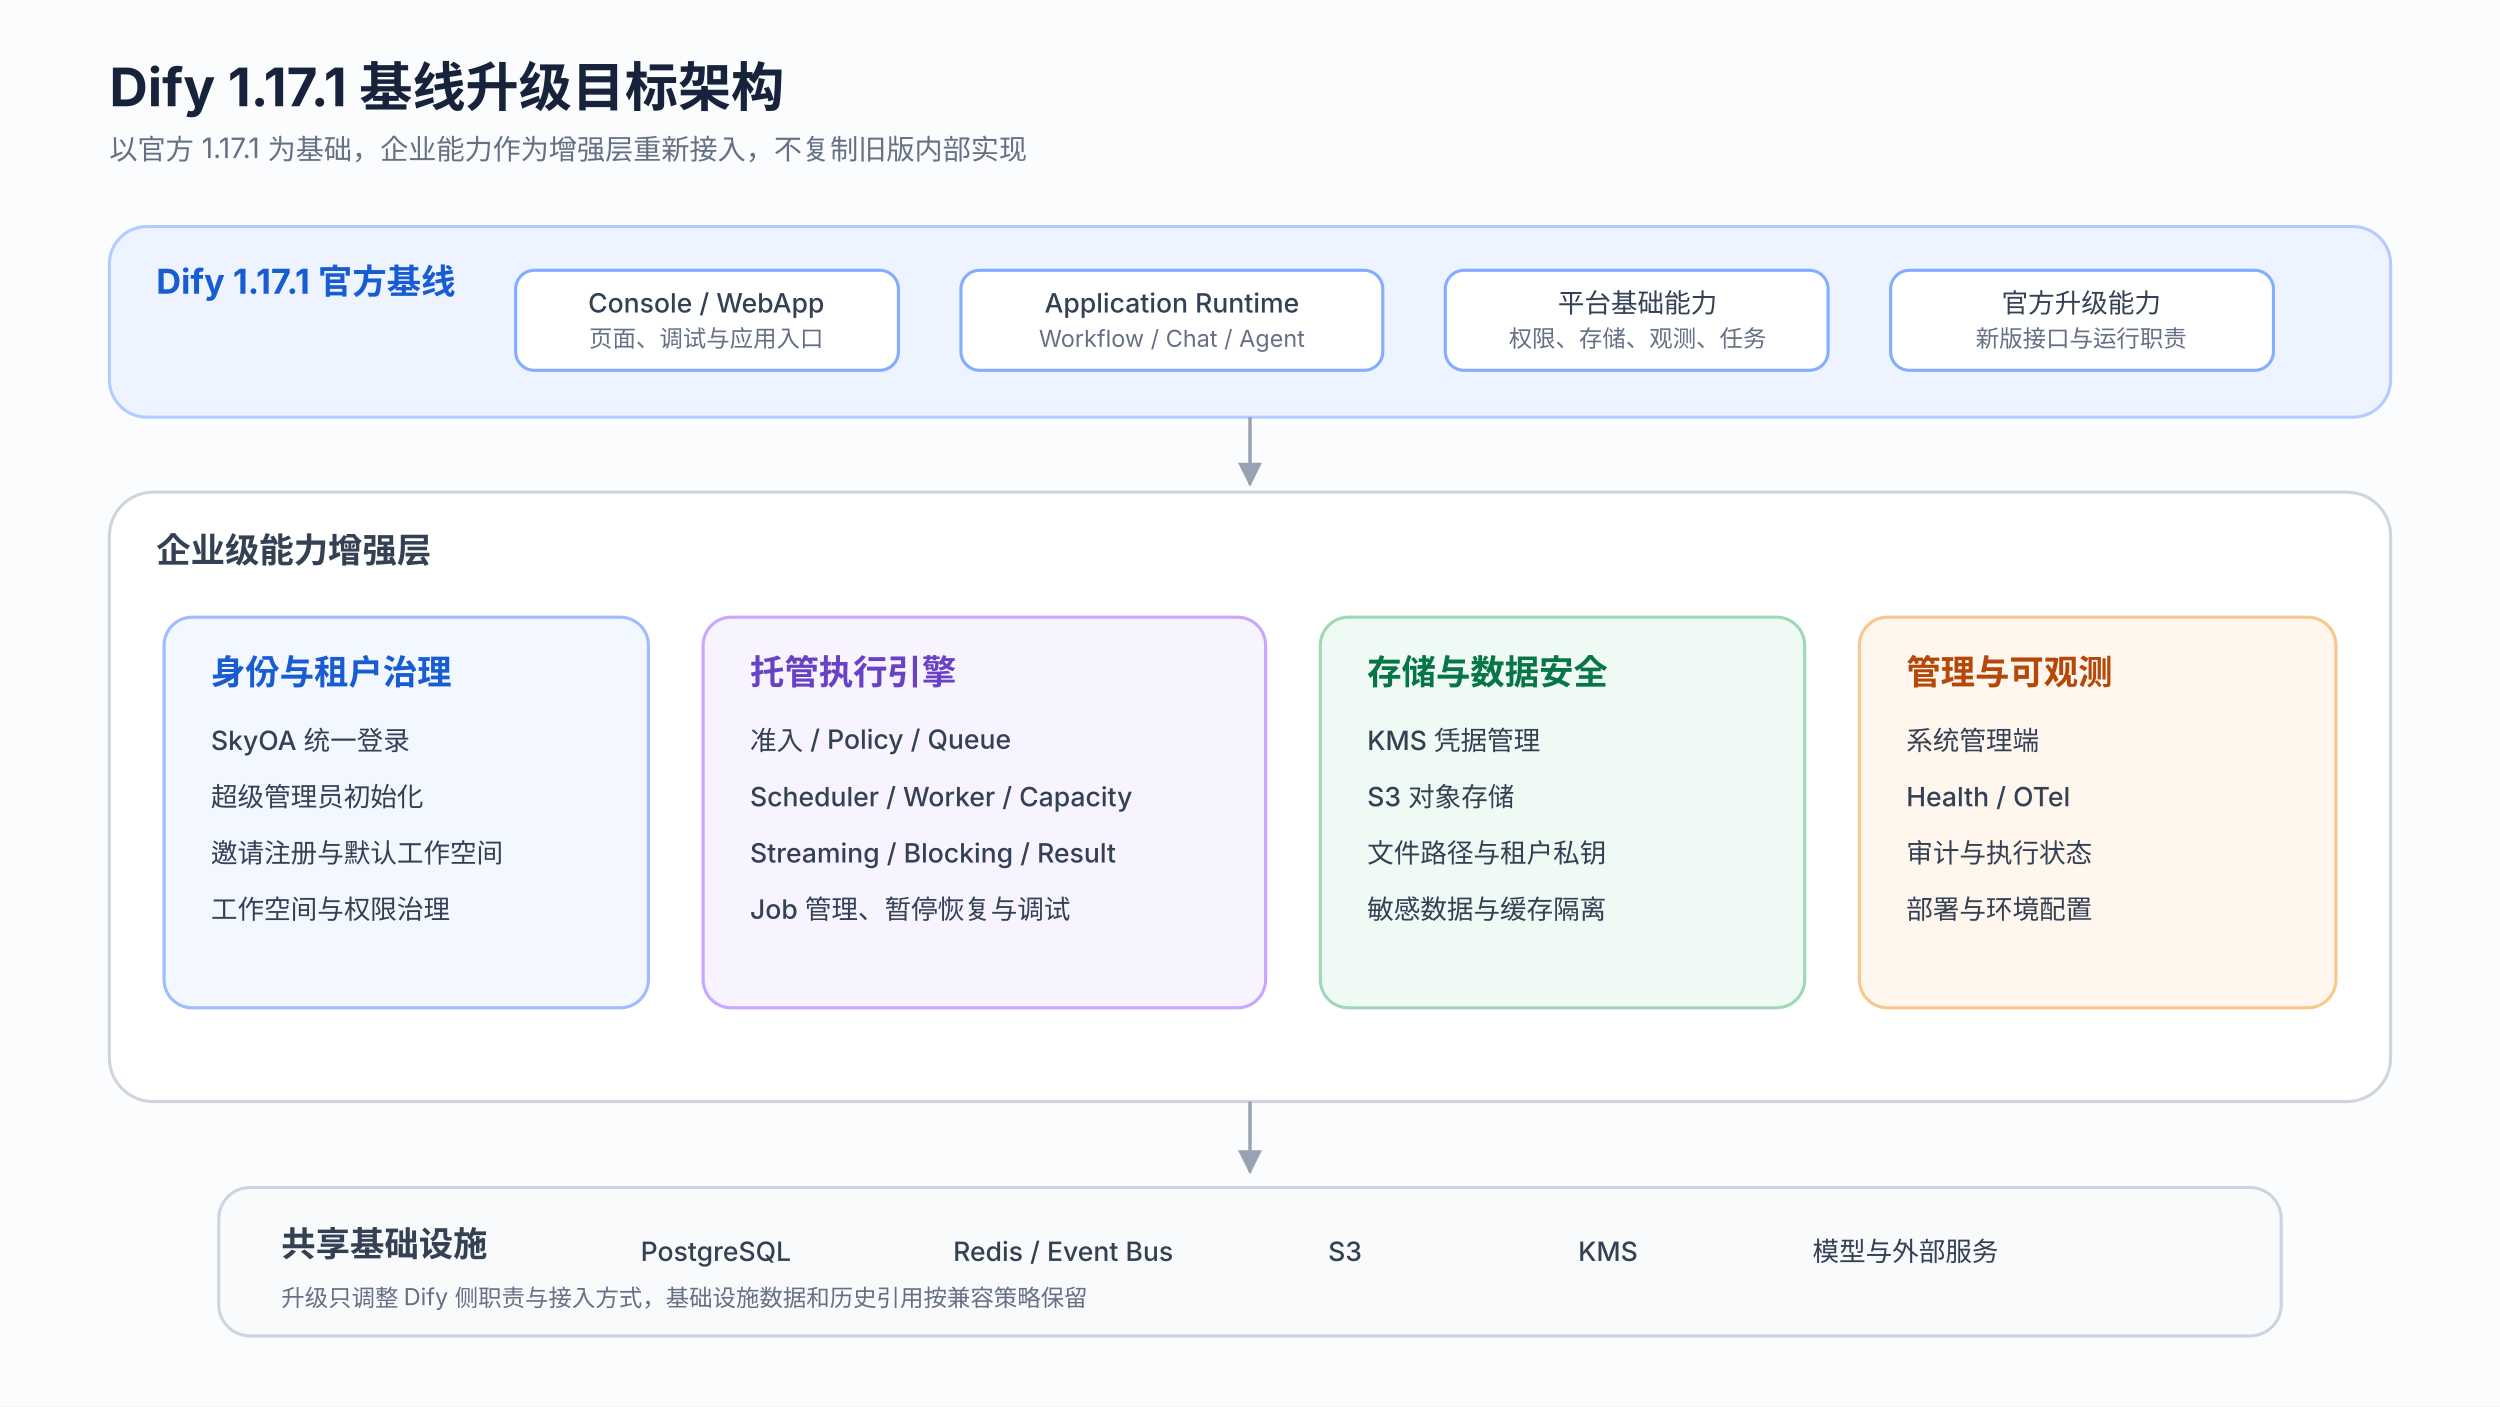
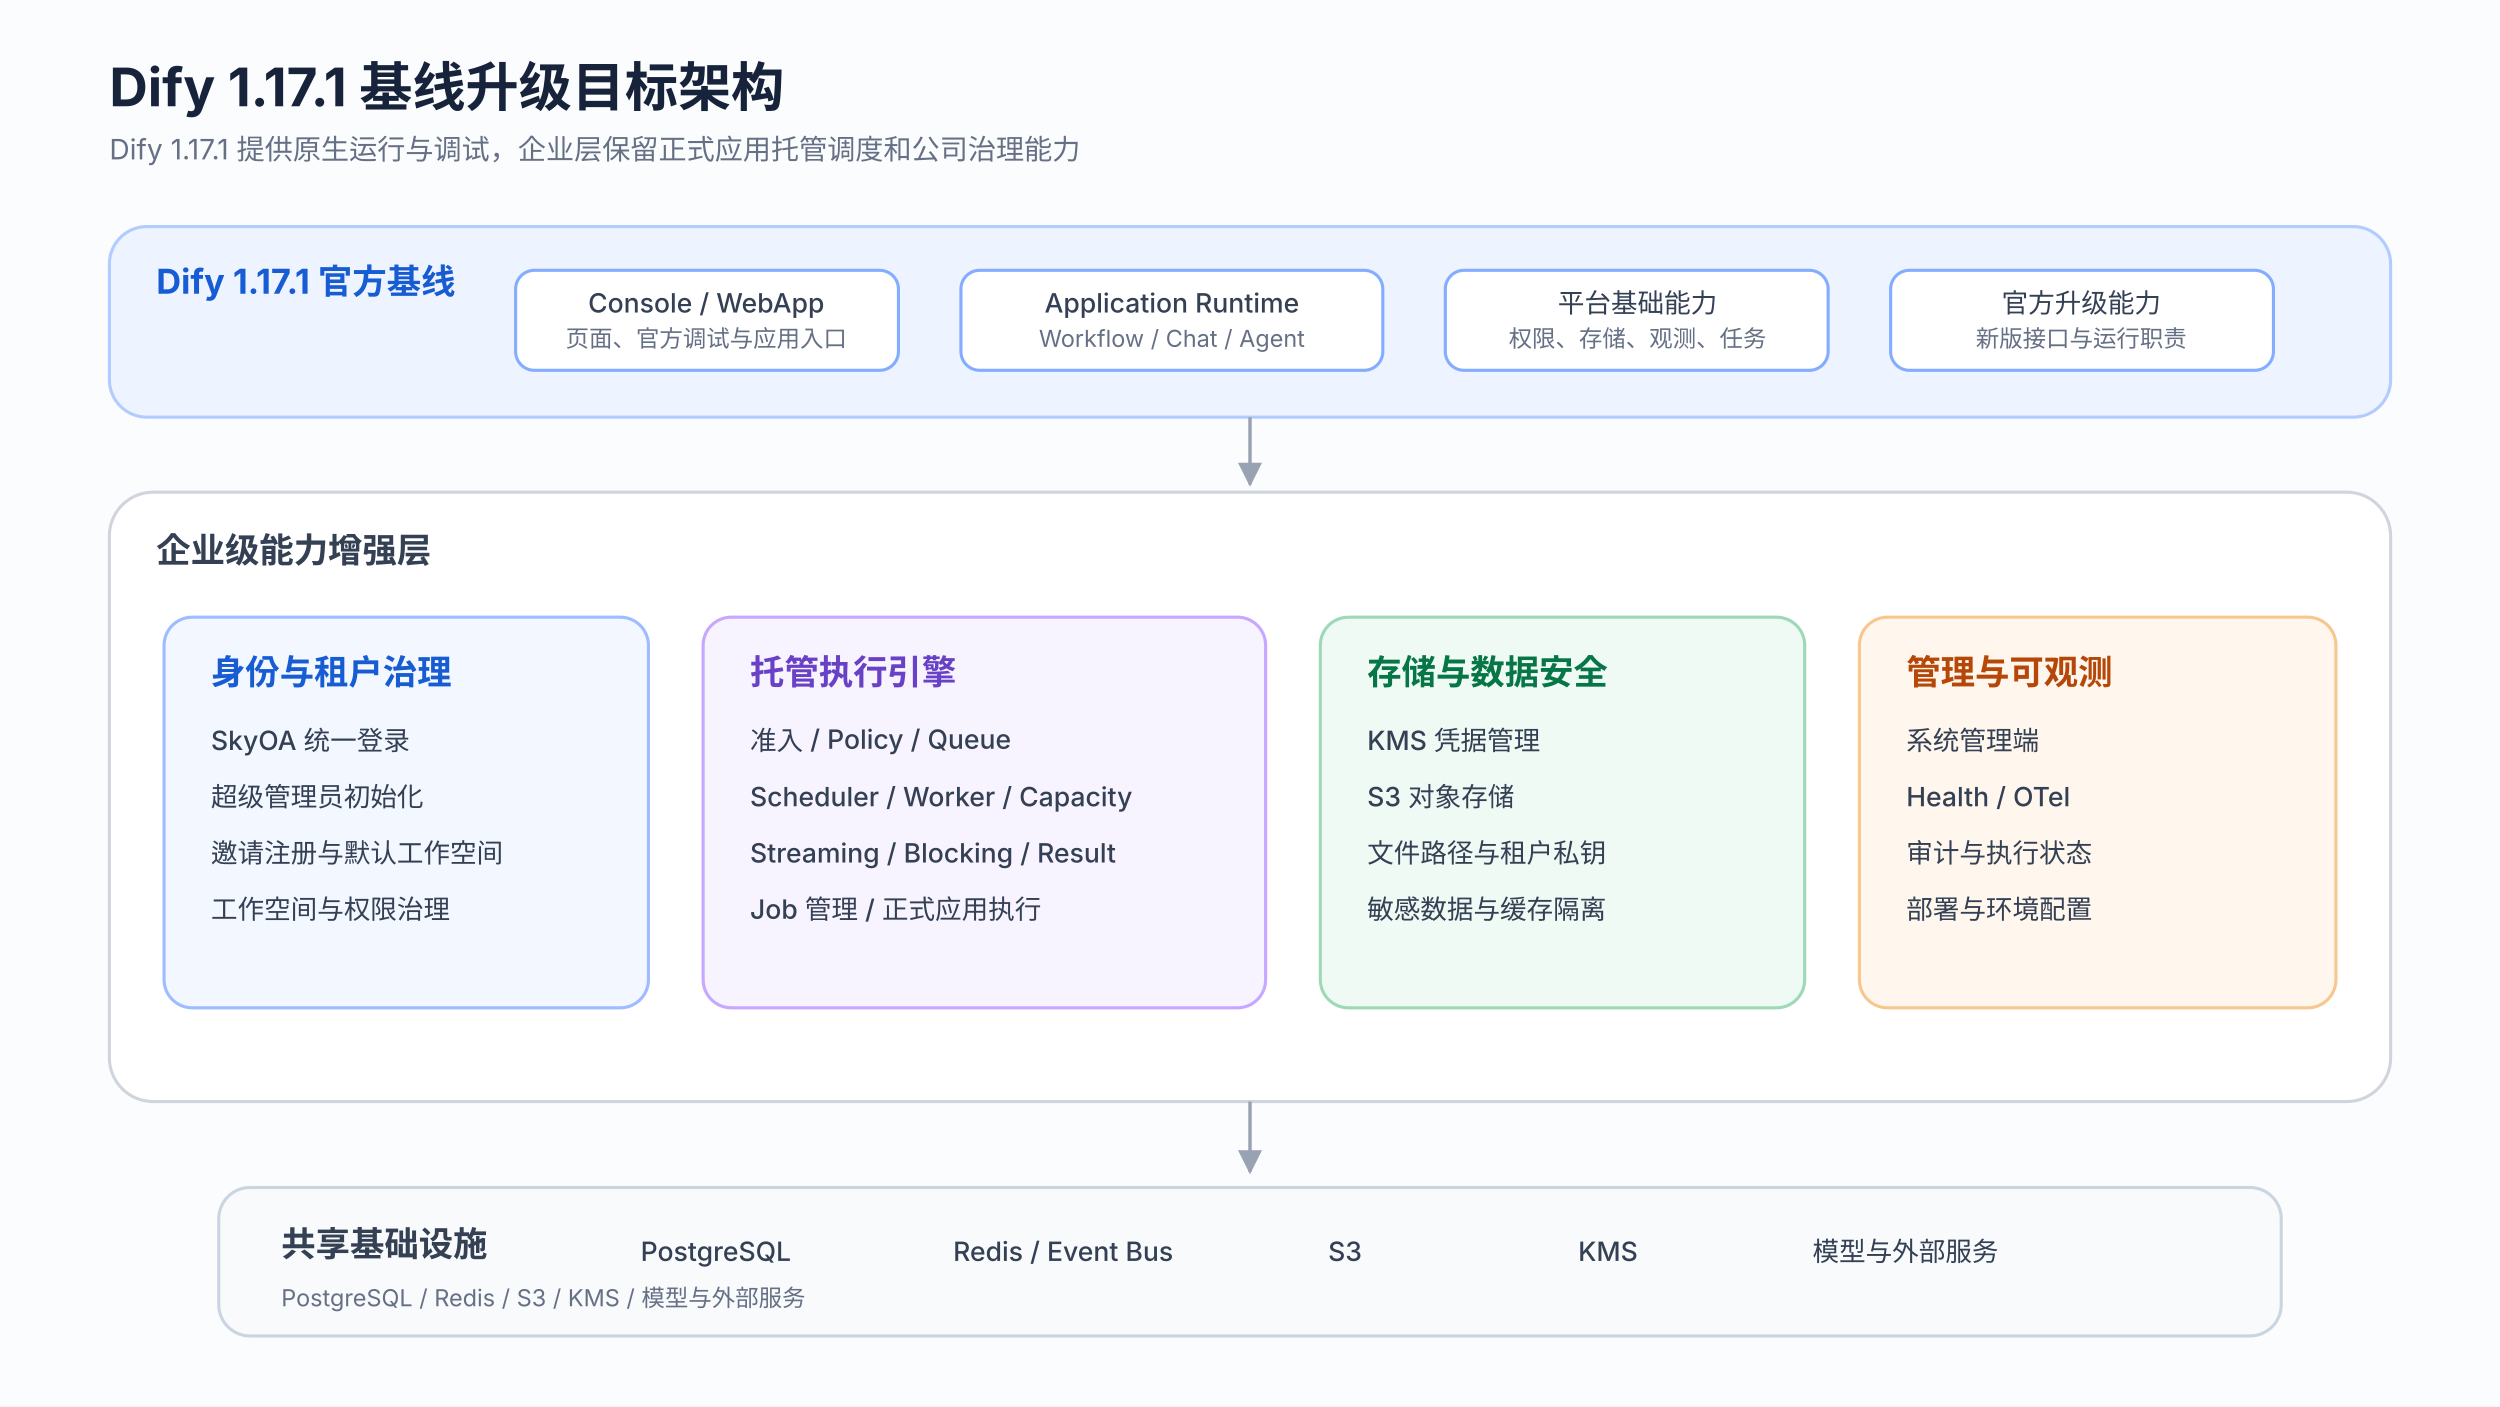
<svg xmlns="http://www.w3.org/2000/svg" width="1600" height="900" viewBox="0 0 1600 900">
  <defs>
    <style>
      .title{font:700 34px -apple-system,BlinkMacSystemFont,"Segoe UI","PingFang SC","Microsoft YaHei",sans-serif;fill:#17223b}
      .sub{font:400 18px -apple-system,BlinkMacSystemFont,"Segoe UI","PingFang SC","Microsoft YaHei",sans-serif;fill:#667085}
      .h{font:700 22px -apple-system,BlinkMacSystemFont,"Segoe UI","PingFang SC","Microsoft YaHei",sans-serif}
      .t{font:500 17px -apple-system,BlinkMacSystemFont,"Segoe UI","PingFang SC","Microsoft YaHei",sans-serif;fill:#344054}
      .s{font:400 15px -apple-system,BlinkMacSystemFont,"Segoe UI","PingFang SC","Microsoft YaHei",sans-serif;fill:#667085}
      .box{fill:#fff;stroke-width:2}
      .arrow{stroke:#98a2b3;stroke-width:2.2;fill:none;marker-end:url(#arrow)}
    </style>
    <marker id="arrow" viewBox="0 0 10 10" refX="9" refY="5" markerWidth="7" markerHeight="7" orient="auto-start-reverse">
      <path d="M 0 0 L 10 5 L 0 10 z" fill="#98a2b3" />
    </marker>
  </defs>
  <rect width="1600" height="900" fill="#fbfcfe" />
  <text x="70" y="68" class="title">Dify 1.17.1 基线升级目标架构</text>
-   <text x="70" y="102" class="sub">以官方 1.17.1 为基础，企业能力作为增强层重新接入，不复制旧版内部实现</text>
+   <text x="70" y="102" class="sub">Dify 1.17.1 提供原生运行与调试，企业层保留正式应用托管调度和公司治理能力</text>
  <rect x="70" y="145" rx="24" ry="24" width="1460" height="122" fill="#eef4ff" stroke="#b2ccff" stroke-width="2" />
  <text x="100" y="188" class="h" fill="#175cd3">Dify 1.17.1 官方基线</text>
  <rect x="330" y="173" rx="12" ry="12" width="245" height="64" class="box" stroke="#84adff" />
  <text x="452" y="200" text-anchor="middle" class="t">Console / WebApp</text>
-   <text x="452" y="222" text-anchor="middle" class="s">页面、调试与应用入口</text>
+   <text x="452" y="222" text-anchor="middle" class="s">页面、官方调试与应用入口</text>
  <rect x="615" y="173" rx="12" ry="12" width="270" height="64" class="box" stroke="#84adff" />
  <text x="750" y="200" text-anchor="middle" class="t">Application Runtime</text>
  <text x="750" y="222" text-anchor="middle" class="s">Workflow / Chat / Agent</text>
  <rect x="925" y="173" rx="12" ry="12" width="245" height="64" class="box" stroke="#84adff" />
  <text x="1048" y="200" text-anchor="middle" class="t">平台基础能力</text>
  <text x="1048" y="222" text-anchor="middle" class="s">权限、存储、观测、任务</text>
  <rect x="1210" y="173" rx="12" ry="12" width="245" height="64" class="box" stroke="#84adff" />
  <text x="1332" y="200" text-anchor="middle" class="t">官方升级能力</text>
  <text x="1332" y="222" text-anchor="middle" class="s">新版接口与运行职责</text>
  <path d="M800 267 L800 310" class="arrow" />
  <rect x="70" y="315" rx="28" ry="28" width="1460" height="390" fill="#fff" stroke="#d0d5dd" stroke-width="2" />
  <text x="100" y="360" class="h" fill="#344054">企业级能力增强层</text>
  <rect x="105" y="395" rx="18" ry="18" width="310" height="250" fill="#f3f7ff" stroke="#9ebcff" stroke-width="2" />
  <text x="135" y="438" class="h" fill="#175cd3">身份与租户治理</text>
  <text x="135" y="480" class="t">SkyOA 统一登录</text>
  <text x="135" y="516" class="t">超级管理员初始化</text>
  <text x="135" y="552" class="t">邀请注册与默认工作空间</text>
  <text x="135" y="588" class="t">工作空间与权限治理</text>
  <rect x="450" y="395" rx="18" ry="18" width="360" height="250" fill="#f7f3ff" stroke="#c7a7ff" stroke-width="2" />
  <text x="480" y="438" class="h" fill="#6941c6">托管执行引擎</text>
  <text x="480" y="480" class="t">准入 / Policy / Queue</text>
  <text x="480" y="516" class="t">Scheduler / Worker / Capacity</text>
  <text x="480" y="552" class="t">Streaming / Blocking / Result</text>
-   <text x="480" y="588" class="t">Job 管理、暂停恢复与调试</text>
+   <text x="480" y="588" class="t">Job 管理 / 正式应用执行</text>
  <rect x="845" y="395" rx="18" ry="18" width="310" height="250" fill="#effaf5" stroke="#9dd9b7" stroke-width="2" />
  <text x="875" y="438" class="h" fill="#067647">存储与数据安全</text>
  <text x="875" y="480" class="t">KMS 凭据管理</text>
  <text x="875" y="516" class="t">S3 对象存储</text>
  <text x="875" y="552" class="t">文件路径与租户私钥</text>
  <text x="875" y="588" class="t">敏感数据与缓存隔离</text>
  <rect x="1190" y="395" rx="18" ry="18" width="305" height="250" fill="#fff7ed" stroke="#f7c78d" stroke-width="2" />
  <text x="1220" y="438" class="h" fill="#b54708">管理与可观测</text>
  <text x="1220" y="480" class="t">系统管理端</text>
  <text x="1220" y="516" class="t">Health / OTel</text>
  <text x="1220" y="552" class="t">审计与执行状态</text>
  <text x="1220" y="588" class="t">部署与环境配置</text>
  <path d="M800 705 L800 750" class="arrow" />
  <rect x="140" y="760" rx="20" ry="20" width="1320" height="95" fill="#f8fafc" stroke="#cbd5e1" stroke-width="2" />
  <text x="180" y="804" class="h" fill="#344054">共享基础设施</text>
  <text x="410" y="807" class="t">PostgreSQL</text>
  <text x="610" y="807" class="t">Redis / Event Bus</text>
  <text x="850" y="807" class="t">S3</text>
  <text x="1010" y="807" class="t">KMS</text>
  <text x="1160" y="807" class="t">模型与外部服务</text>
-   <text x="180" y="836" class="s">升级只调整 Dify 侧职责与接入方式，基础设施数据和历史引用按兼容策略保留</text>
+   <text x="180" y="836" class="s">PostgreSQL / Redis / S3 / KMS / 模型与外部服务</text>
</svg>
